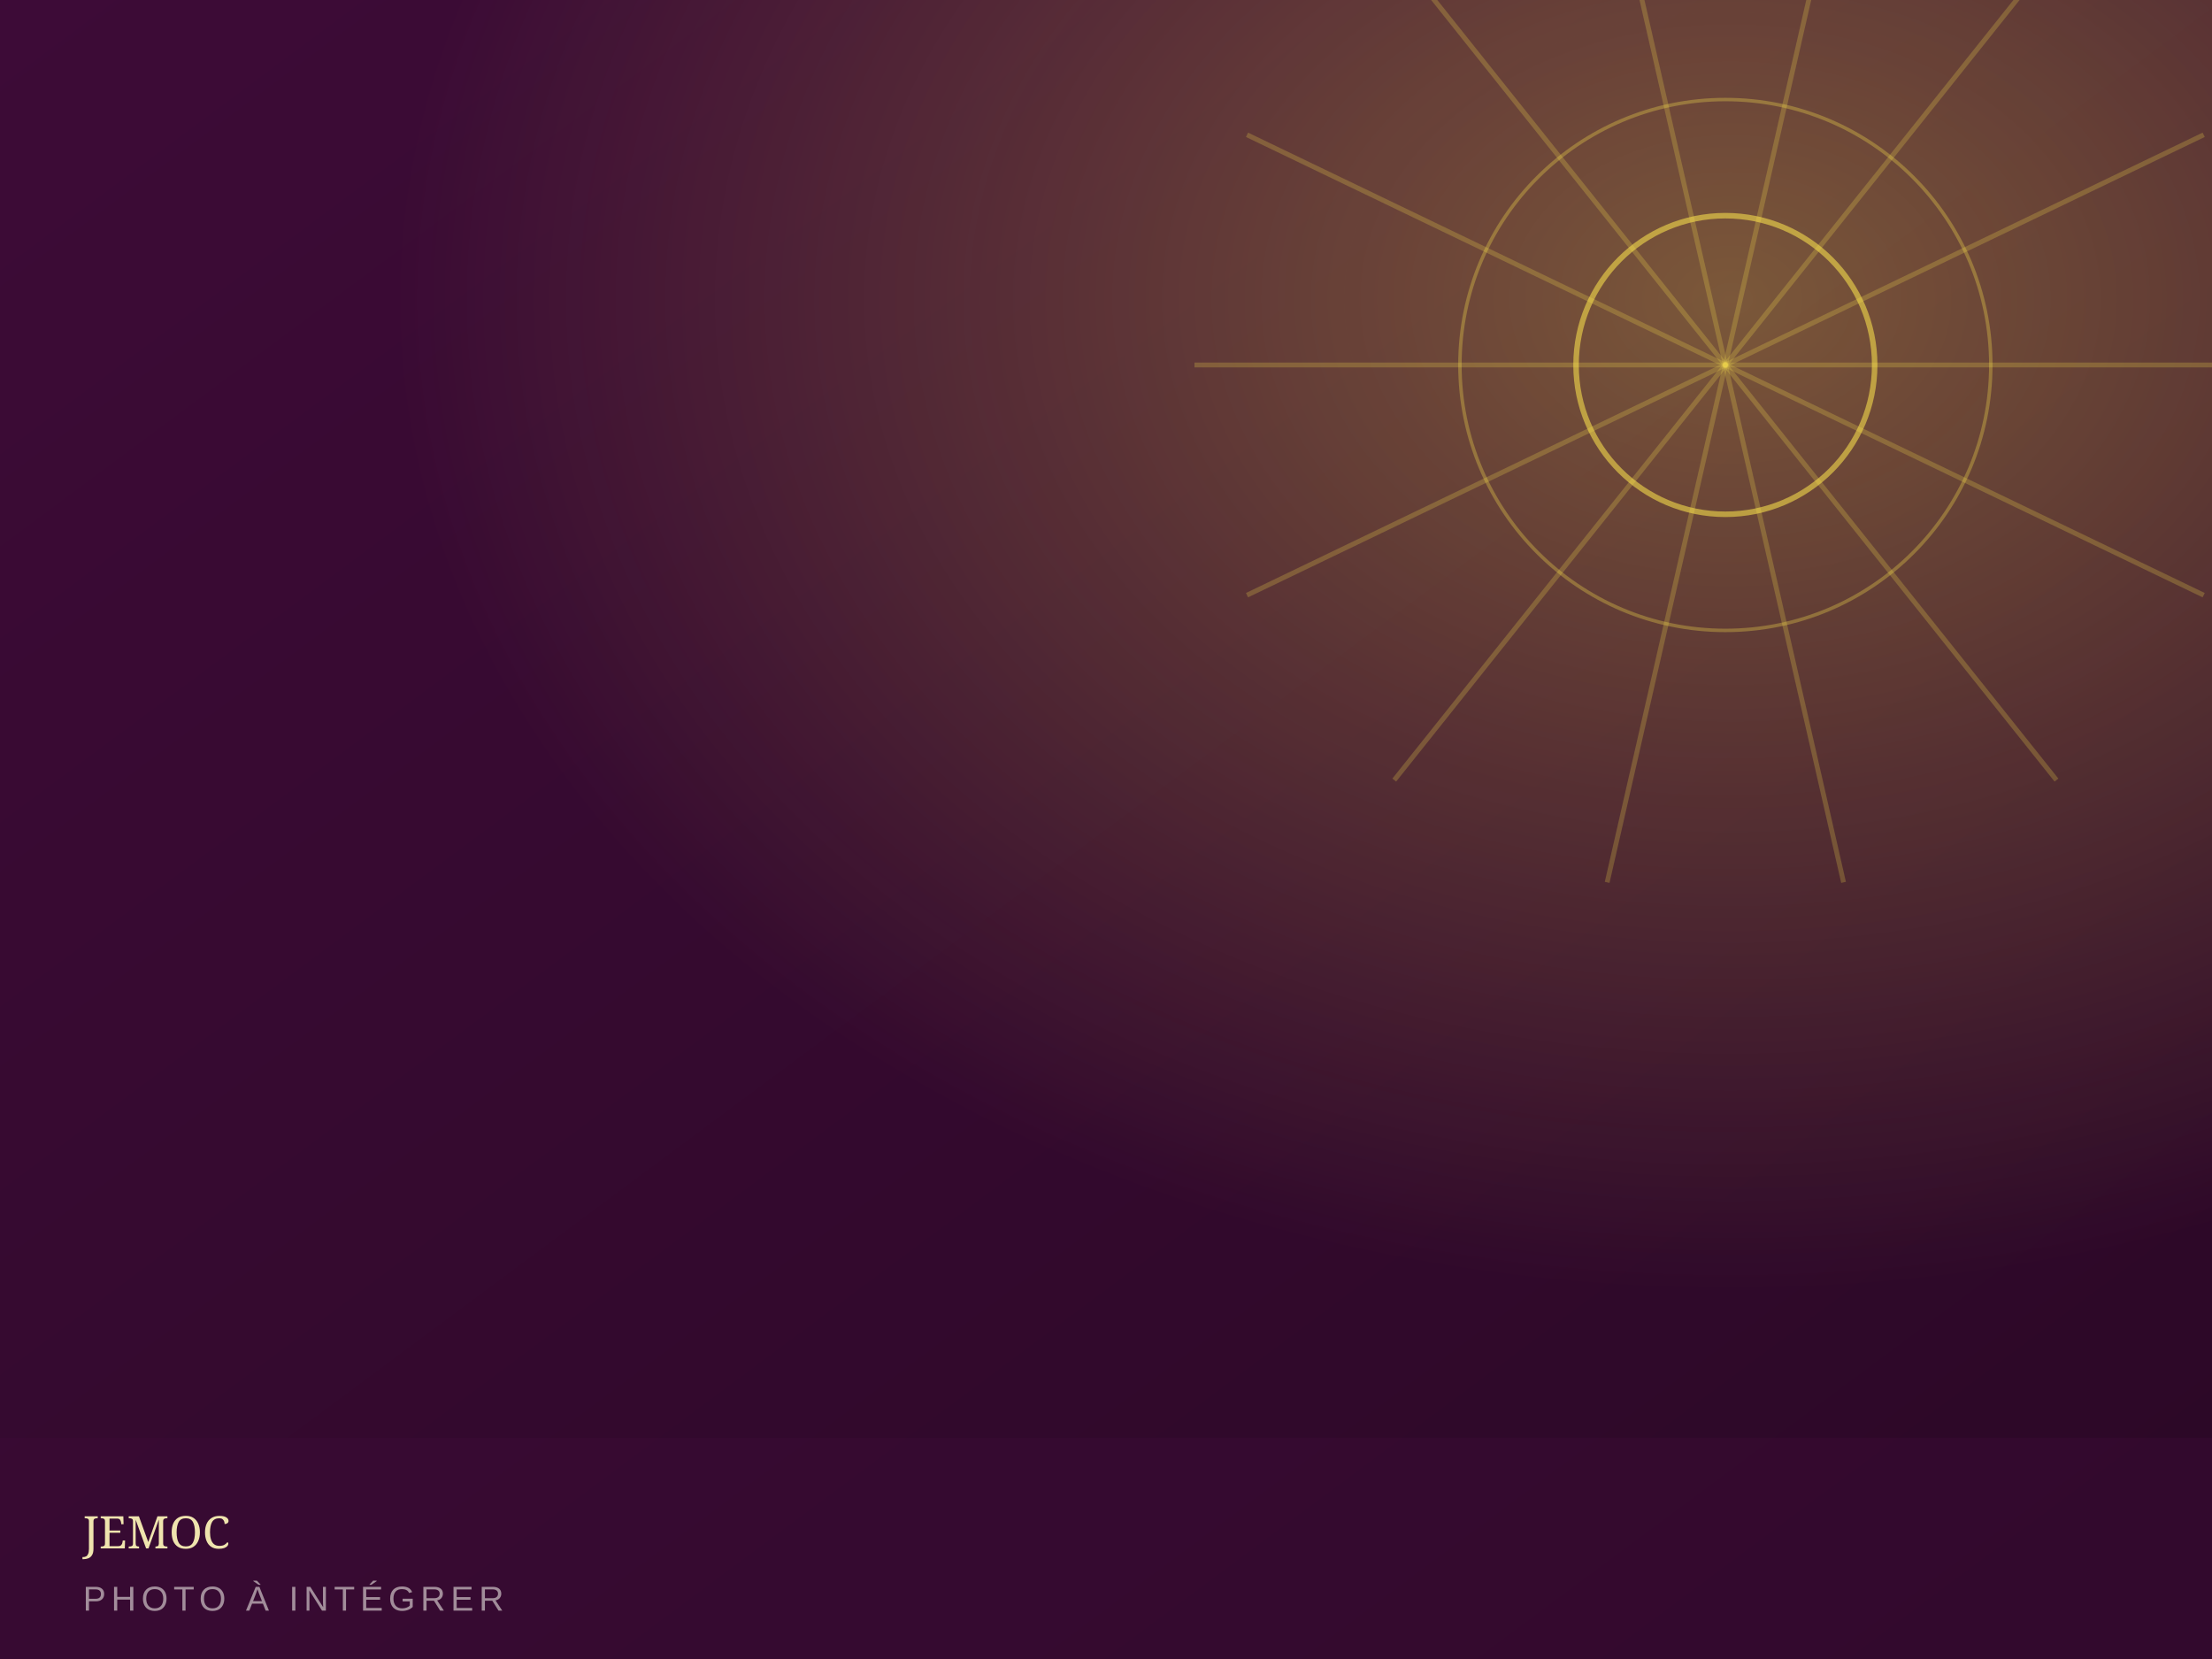
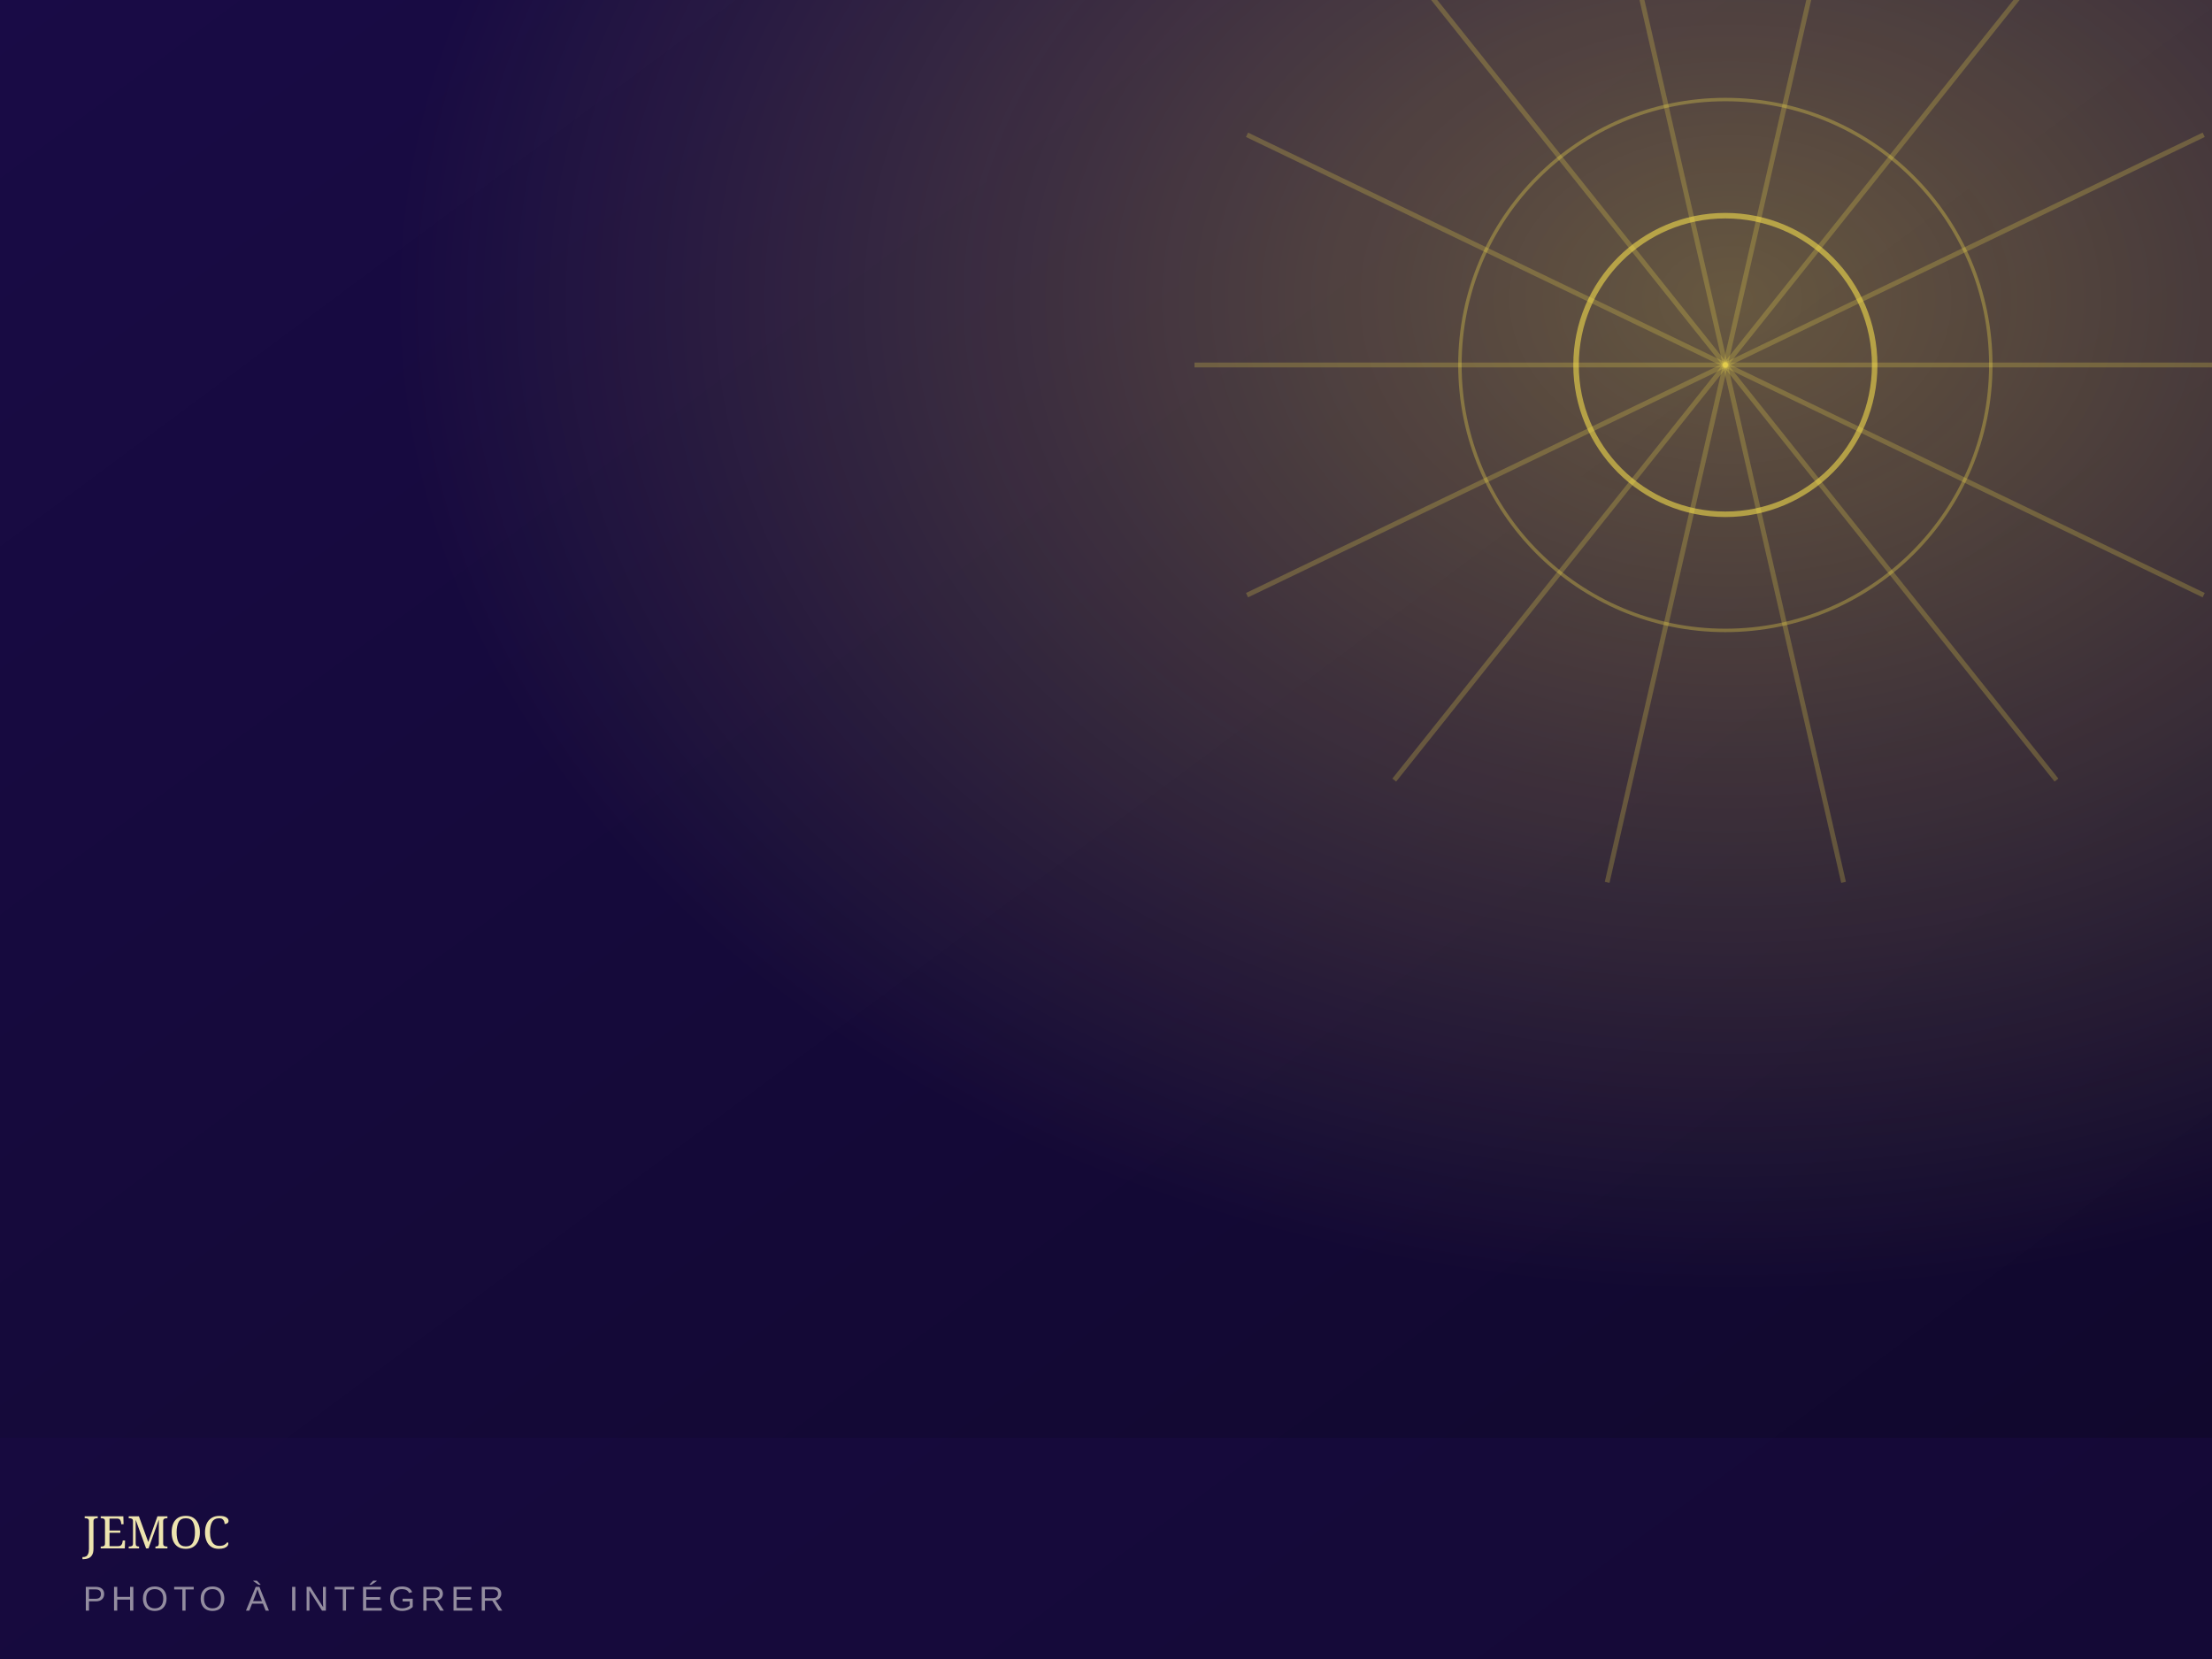
<svg xmlns="http://www.w3.org/2000/svg" viewBox="0 0 640 480" width="640" height="480" role="img" aria-label="JEMOC">
  <defs>
    <linearGradient id="g" x1="0%" y1="0%" x2="100%" y2="100%">
-       <stop offset="0%" stop-color="#3D0B37" />
-       <stop offset="100%" stop-color="#2B0826" />
+       <stop offset="0%" stop-color="#190B46" />
+       <stop offset="100%" stop-color="#10082B" />
    </linearGradient>
    <radialGradient id="r" cx="78%" cy="18%" r="60%">
      <stop offset="0%" stop-color="#FFE74D" stop-opacity=".35" />
      <stop offset="100%" stop-color="#FFE74D" stop-opacity="0" />
    </radialGradient>
  </defs>
  <rect width="640" height="480" fill="url(#g)" />
  <rect width="640" height="480" fill="url(#r)" />
  <line x1="499.2" y1="105.6" x2="652.8" y2="105.6" stroke="#FFE74D" stroke-width="1.4" opacity="0.22" />
  <line x1="499.2" y1="105.6" x2="637.6" y2="172.2" stroke="#FFE74D" stroke-width="1.4" opacity="0.22" />
  <line x1="499.2" y1="105.6" x2="595.0" y2="225.7" stroke="#FFE74D" stroke-width="1.4" opacity="0.22" />
  <line x1="499.2" y1="105.6" x2="533.4" y2="255.3" stroke="#FFE74D" stroke-width="1.4" opacity="0.22" />
  <line x1="499.2" y1="105.6" x2="465.0" y2="255.3" stroke="#FFE74D" stroke-width="1.4" opacity="0.22" />
  <line x1="499.2" y1="105.6" x2="403.4" y2="225.7" stroke="#FFE74D" stroke-width="1.4" opacity="0.22" />
  <line x1="499.2" y1="105.6" x2="360.8" y2="172.2" stroke="#FFE74D" stroke-width="1.4" opacity="0.22" />
  <line x1="499.2" y1="105.6" x2="345.6" y2="105.6" stroke="#FFE74D" stroke-width="1.4" opacity="0.22" />
  <line x1="499.2" y1="105.6" x2="360.8" y2="39.0" stroke="#FFE74D" stroke-width="1.4" opacity="0.22" />
  <line x1="499.2" y1="105.6" x2="403.4" y2="-14.5" stroke="#FFE74D" stroke-width="1.4" opacity="0.22" />
  <line x1="499.2" y1="105.6" x2="465.0" y2="-44.1" stroke="#FFE74D" stroke-width="1.4" opacity="0.22" />
  <line x1="499.2" y1="105.6" x2="533.4" y2="-44.1" stroke="#FFE74D" stroke-width="1.4" opacity="0.22" />
  <line x1="499.2" y1="105.6" x2="595.0" y2="-14.5" stroke="#FFE74D" stroke-width="1.4" opacity="0.22" />
  <line x1="499.2" y1="105.6" x2="637.6" y2="39.0" stroke="#FFE74D" stroke-width="1.4" opacity="0.22" />
  <circle cx="499.2" cy="105.6" r="43.2" fill="none" stroke="#FFE74D" stroke-width="1.6" opacity=".55" />
  <circle cx="499.2" cy="105.6" r="76.8" fill="none" stroke="#FFE74D" stroke-width="1" opacity=".3" />
-   <rect x="0" y="416" width="640" height="64" fill="#3D0B37" opacity=".38" />
+   <rect x="0" y="416" width="640" height="64" fill="#190B46" opacity=".38" />
  <text x="24" y="448" font-family="Georgia, serif" font-size="13" fill="#FFF6B8" opacity=".92">JEMOC</text>
  <text x="24" y="466" font-family="Arial, sans-serif" font-size="10" letter-spacing="1.5" fill="#FAF7F0" opacity=".55">PHOTO À INTÉGRER</text>
</svg>
